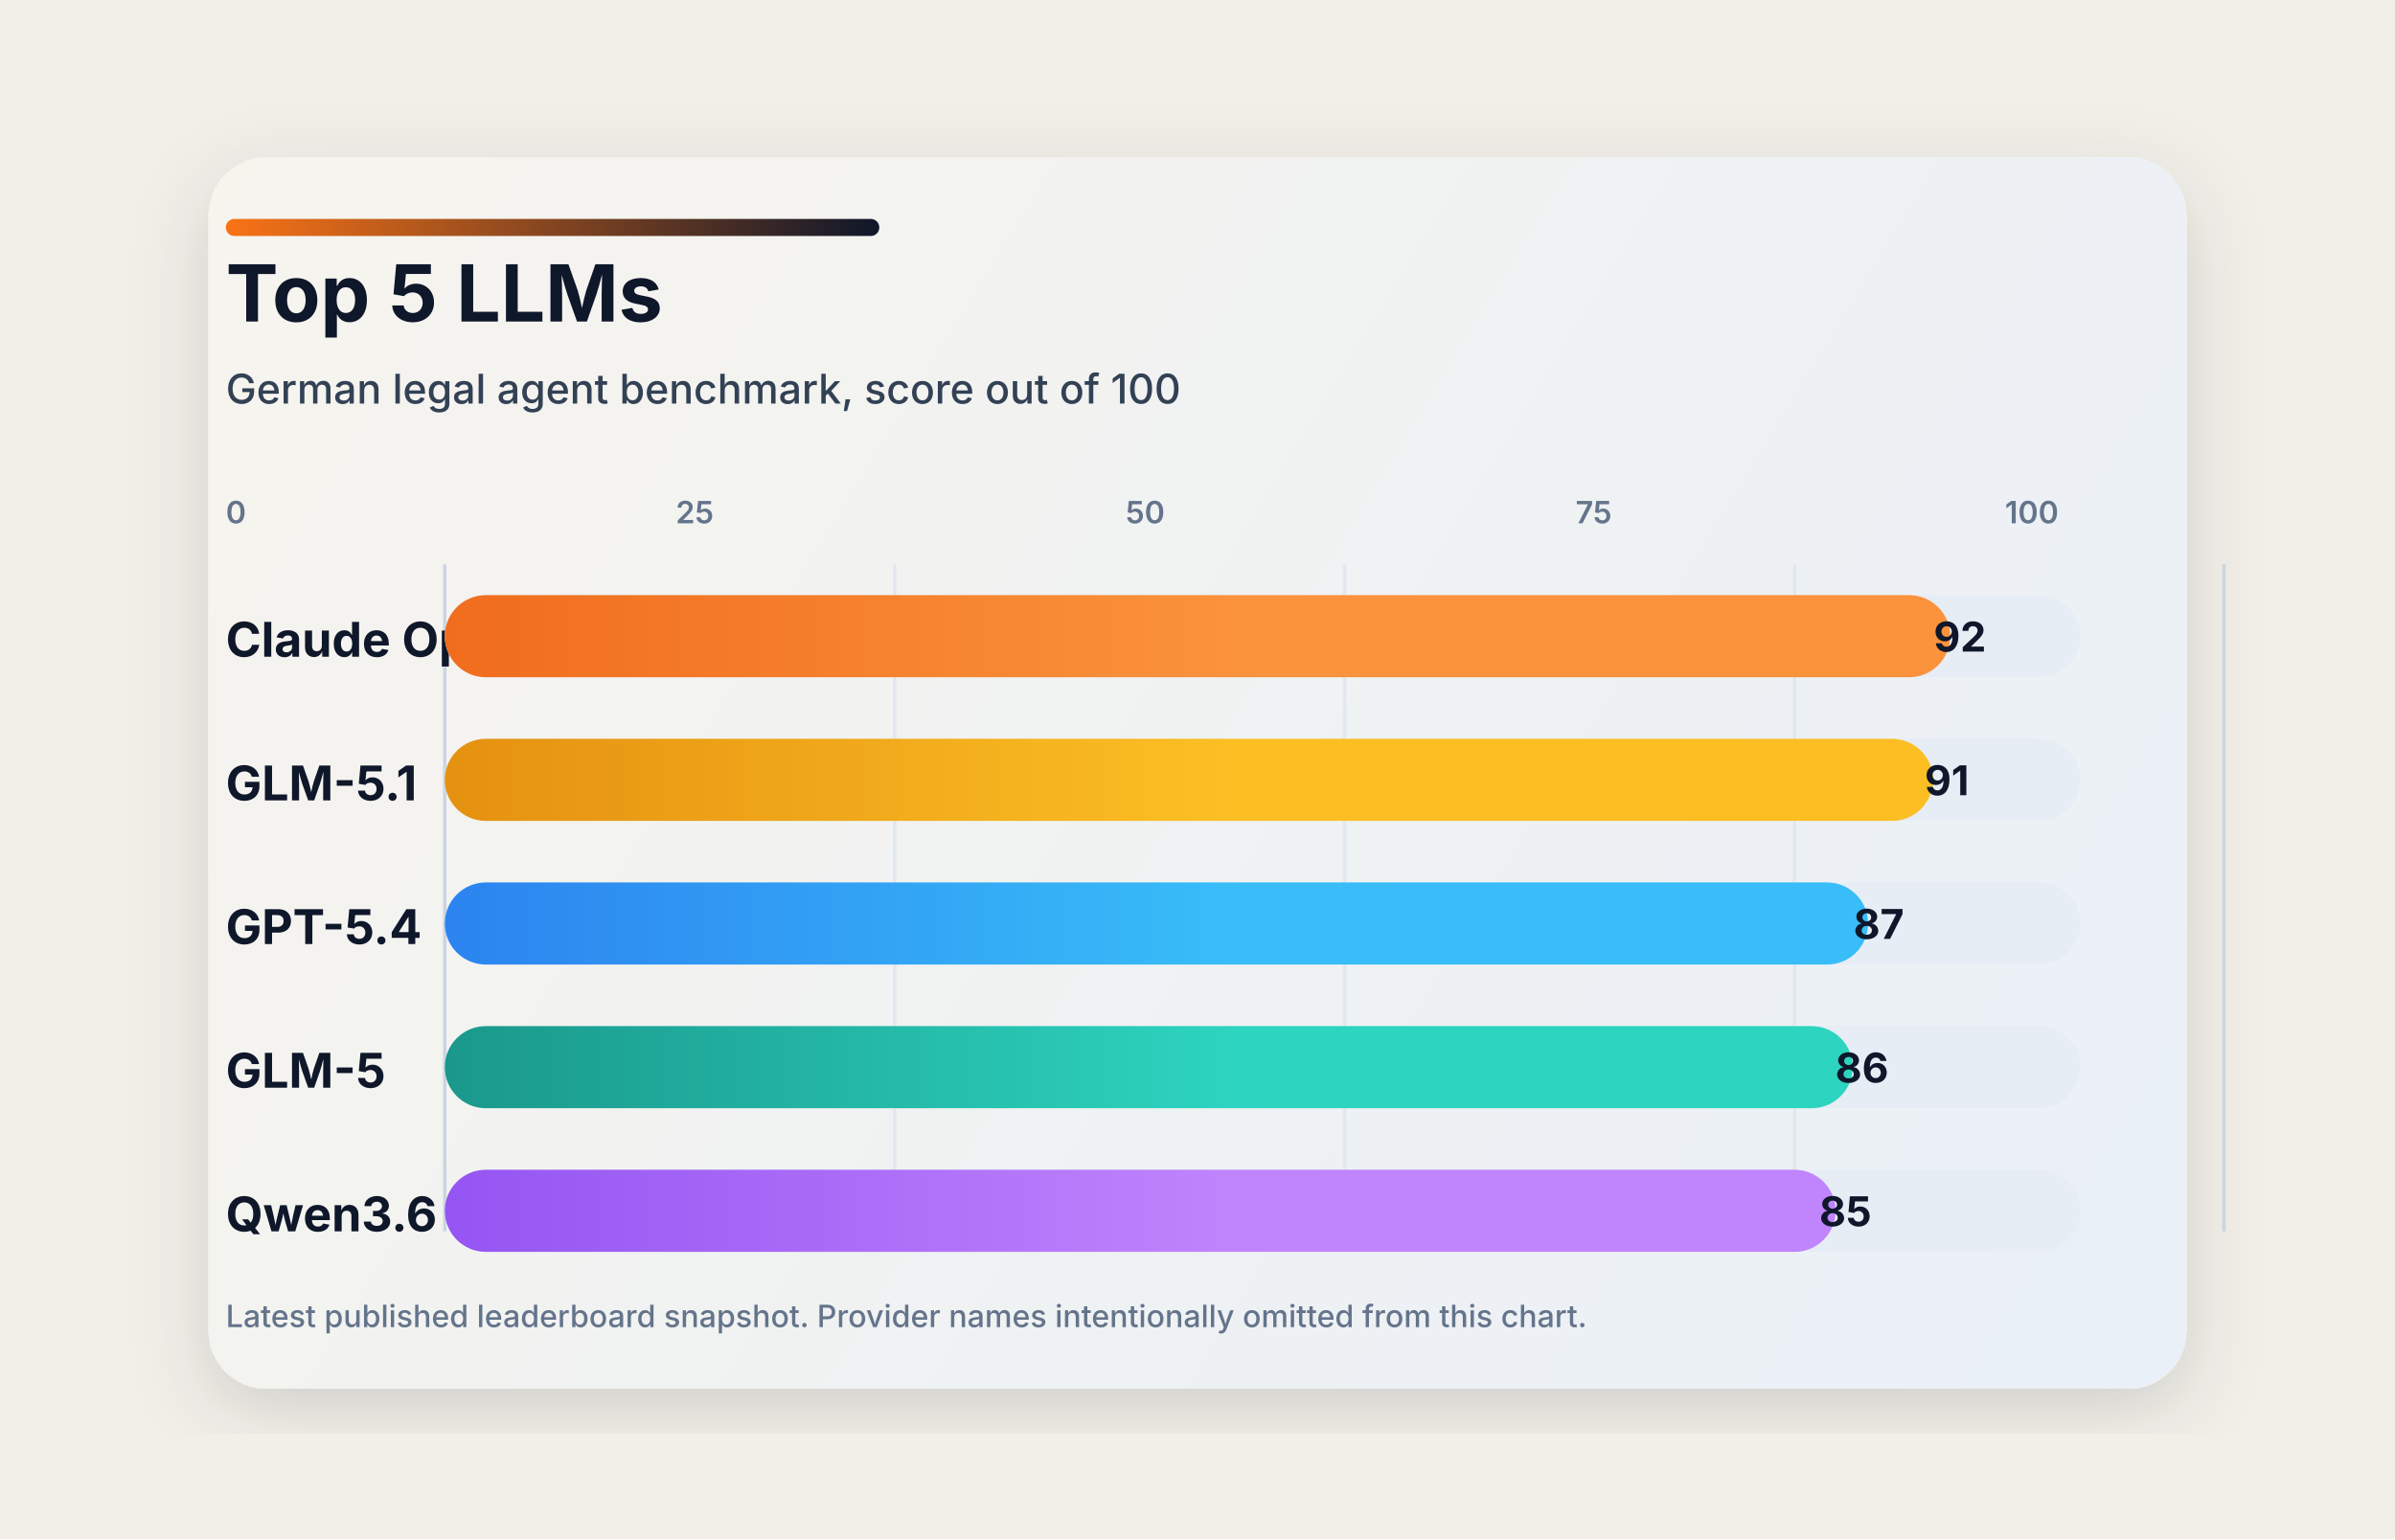
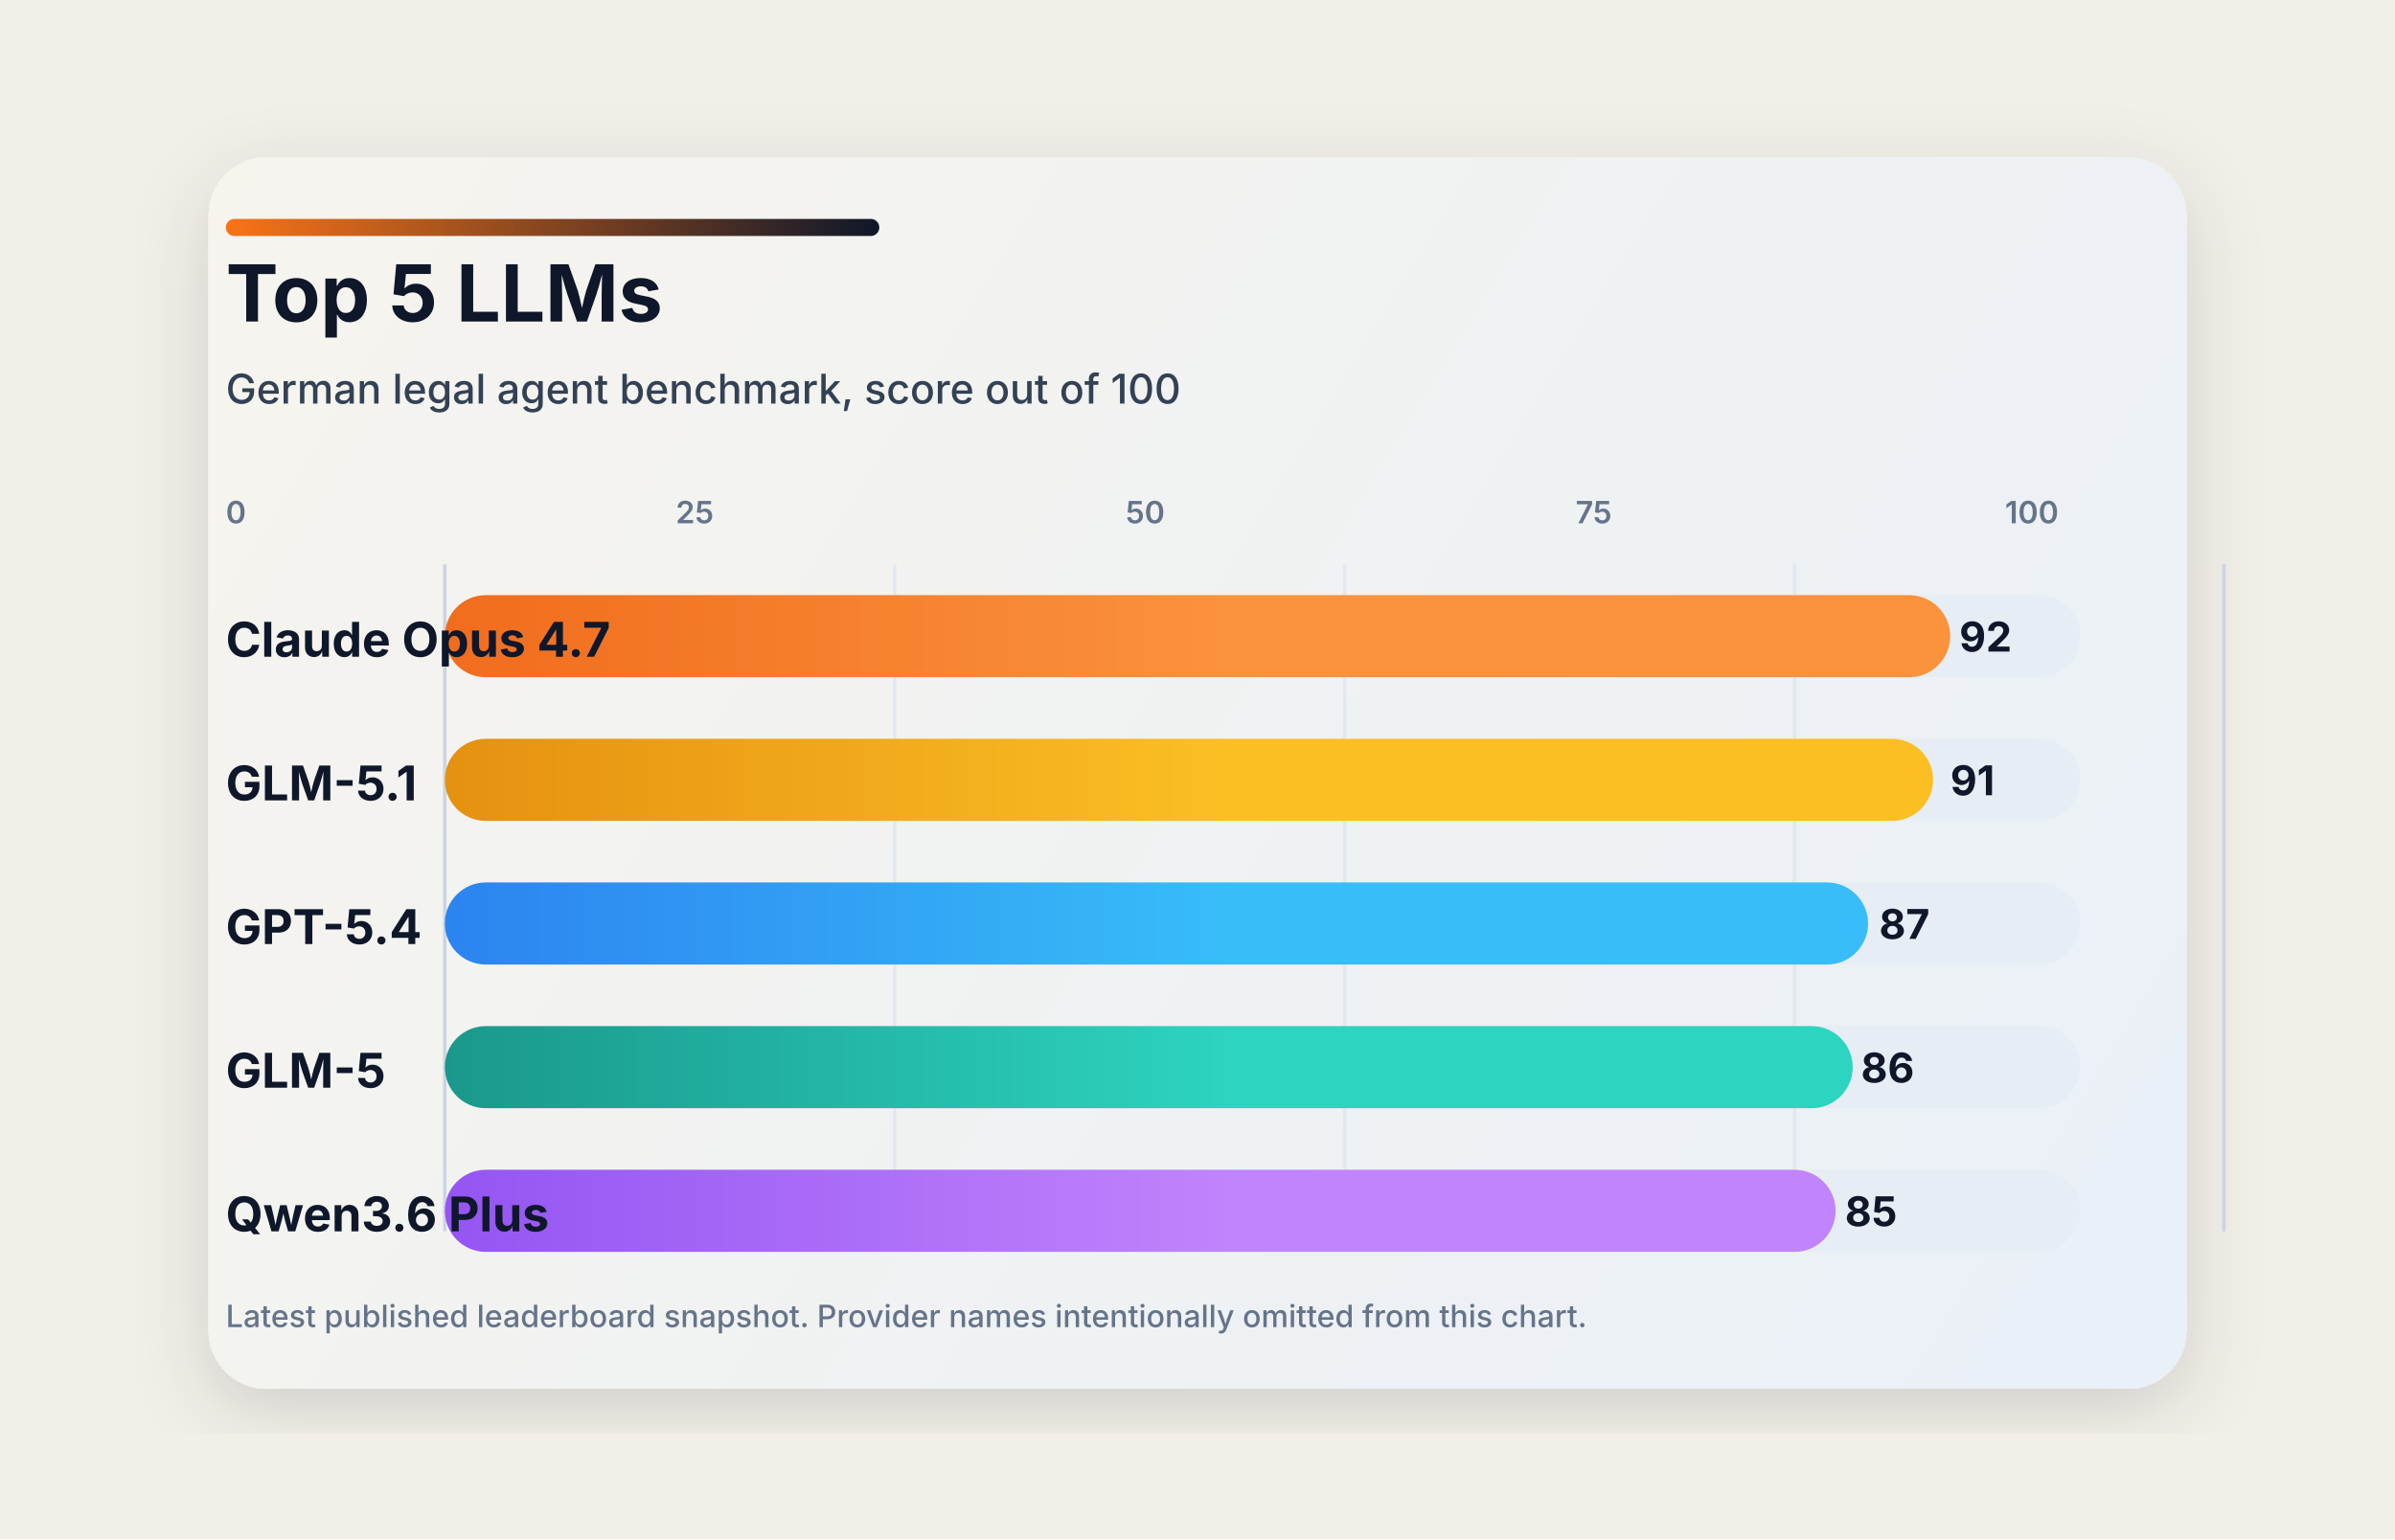
<svg xmlns="http://www.w3.org/2000/svg" width="1400" height="900" viewBox="0 0 1400 900" fill="none" role="img" aria-labelledby="title desc">
  <defs>
    <linearGradient id="bg" x1="88" y1="74" x2="1316" y2="826" gradientUnits="userSpaceOnUse">
      <stop stop-color="#F7F4ED" />
      <stop offset="1" stop-color="#E9F0F8" />
    </linearGradient>
    <linearGradient id="headline" x1="132" y1="146" x2="514" y2="146" gradientUnits="userSpaceOnUse">
      <stop stop-color="#F97316" />
      <stop offset="1" stop-color="#0F172A" />
    </linearGradient>
    <linearGradient id="bar1" x1="0" y1="0" x2="720" y2="0" gradientUnits="userSpaceOnUse">
      <stop stop-color="#EA580C" />
      <stop offset="1" stop-color="#FB923C" />
    </linearGradient>
    <linearGradient id="bar2" x1="0" y1="0" x2="720" y2="0" gradientUnits="userSpaceOnUse">
      <stop stop-color="#D97706" />
      <stop offset="1" stop-color="#FBBF24" />
    </linearGradient>
    <linearGradient id="bar3" x1="0" y1="0" x2="720" y2="0" gradientUnits="userSpaceOnUse">
      <stop stop-color="#2563EB" />
      <stop offset="1" stop-color="#38BDF8" />
    </linearGradient>
    <linearGradient id="bar4" x1="0" y1="0" x2="720" y2="0" gradientUnits="userSpaceOnUse">
      <stop stop-color="#0F766E" />
      <stop offset="1" stop-color="#2DD4BF" />
    </linearGradient>
    <linearGradient id="bar5" x1="0" y1="0" x2="720" y2="0" gradientUnits="userSpaceOnUse">
      <stop stop-color="#7C3AED" />
      <stop offset="1" stop-color="#C084FC" />
    </linearGradient>
    <filter id="shadow" x="78" y="62" width="1244" height="776" filterUnits="userSpaceOnUse" color-interpolation-filters="sRGB">
      <feFlood flood-opacity="0" result="BackgroundImageFix" />
      <feColorMatrix in="SourceAlpha" type="matrix" values="0 0 0 0 0 0 0 0 0 0 0 0 0 0 0 0 0 0 127 0" result="hardAlpha" />
      <feOffset dy="14" />
      <feGaussianBlur stdDeviation="22" />
      <feComposite in2="hardAlpha" operator="out" />
      <feColorMatrix type="matrix" values="0 0 0 0 0.059 0 0 0 0 0.09 0 0 0 0 0.165 0 0 0 0.15 0" />
      <feBlend mode="normal" in2="BackgroundImageFix" result="effect1_dropShadow_1_1" />
      <feBlend mode="normal" in="SourceGraphic" in2="effect1_dropShadow_1_1" result="shape" />
    </filter>
  </defs>
  <rect width="1400" height="900" fill="#F2EFE8" />
  <g filter="url(#shadow)">
    <rect x="122" y="92" width="1156" height="720" rx="34" fill="url(#bg)" />
  </g>
  <rect x="132" y="128" width="382" height="10" rx="5" fill="url(#headline)" />
  <text x="132" y="188" fill="#0F172A" font-family="system-ui, -apple-system, BlinkMacSystemFont, 'Segoe UI', sans-serif" font-size="46" font-weight="700">Top 5 LLMs</text>
  <text x="132" y="236" fill="#334155" font-family="system-ui, -apple-system, BlinkMacSystemFont, 'Segoe UI', sans-serif" font-size="24" font-weight="500">German legal agent benchmark, score out of 100</text>
  <text x="132" y="306" fill="#64748B" font-family="system-ui, -apple-system, BlinkMacSystemFont, 'Segoe UI', sans-serif" font-size="18" font-weight="600">0</text>
  <text x="395" y="306" fill="#64748B" font-family="system-ui, -apple-system, BlinkMacSystemFont, 'Segoe UI', sans-serif" font-size="18" font-weight="600">25</text>
  <text x="658" y="306" fill="#64748B" font-family="system-ui, -apple-system, BlinkMacSystemFont, 'Segoe UI', sans-serif" font-size="18" font-weight="600">50</text>
  <text x="921" y="306" fill="#64748B" font-family="system-ui, -apple-system, BlinkMacSystemFont, 'Segoe UI', sans-serif" font-size="18" font-weight="600">75</text>
  <text x="1172" y="306" fill="#64748B" font-family="system-ui, -apple-system, BlinkMacSystemFont, 'Segoe UI', sans-serif" font-size="18" font-weight="600">100</text>
  <line x1="260" y1="330" x2="260" y2="720" stroke="#CBD5E1" stroke-width="2" />
  <line x1="523" y1="330" x2="523" y2="720" stroke="#E2E8F0" stroke-width="2" />
  <line x1="786" y1="330" x2="786" y2="720" stroke="#E2E8F0" stroke-width="2" />
  <line x1="1049" y1="330" x2="1049" y2="720" stroke="#E2E8F0" stroke-width="2" />
  <line x1="1300" y1="330" x2="1300" y2="720" stroke="#CBD5E1" stroke-width="2" />
-   <text x="132" y="384" fill="#0F172A" font-family="system-ui, -apple-system, BlinkMacSystemFont, 'Segoe UI', sans-serif" font-size="28" font-weight="650">Claude Opus 4.7</text>
  <rect x="260" y="348" width="956" height="48" rx="24" fill="#E7EDF5" />
  <rect x="260" y="348" width="880" height="48" rx="24" fill="url(#bar1)" />
-   <text x="1161" y="381" text-anchor="end" fill="#0F172A" font-family="system-ui, -apple-system, BlinkMacSystemFont, 'Segoe UI', sans-serif" font-size="24" font-weight="700">92</text>
-   <text x="132" y="468" fill="#0F172A" font-family="system-ui, -apple-system, BlinkMacSystemFont, 'Segoe UI', sans-serif" font-size="28" font-weight="650">GLM-5.1</text>
+   <text x="132" y="384" fill="#0F172A" font-family="system-ui, -apple-system, BlinkMacSystemFont, 'Segoe UI', sans-serif" font-size="28" font-weight="650">Claude Opus 4.7</text>
+   <text x="1176" y="381" text-anchor="end" fill="#0F172A" font-family="system-ui, -apple-system, BlinkMacSystemFont, 'Segoe UI', sans-serif" font-size="24" font-weight="700">92</text>
  <rect x="260" y="432" width="956" height="48" rx="24" fill="#E7EDF5" />
  <rect x="260" y="432" width="870" height="48" rx="24" fill="url(#bar2)" />
-   <text x="1151" y="465" text-anchor="end" fill="#0F172A" font-family="system-ui, -apple-system, BlinkMacSystemFont, 'Segoe UI', sans-serif" font-size="24" font-weight="700">91</text>
-   <text x="132" y="552" fill="#0F172A" font-family="system-ui, -apple-system, BlinkMacSystemFont, 'Segoe UI', sans-serif" font-size="28" font-weight="650">GPT-5.4</text>
+   <text x="132" y="468" fill="#0F172A" font-family="system-ui, -apple-system, BlinkMacSystemFont, 'Segoe UI', sans-serif" font-size="28" font-weight="650">GLM-5.1</text>
+   <text x="1166" y="465" text-anchor="end" fill="#0F172A" font-family="system-ui, -apple-system, BlinkMacSystemFont, 'Segoe UI', sans-serif" font-size="24" font-weight="700">91</text>
  <rect x="260" y="516" width="956" height="48" rx="24" fill="#E7EDF5" />
  <rect x="260" y="516" width="832" height="48" rx="24" fill="url(#bar3)" />
-   <text x="1113" y="549" text-anchor="end" fill="#0F172A" font-family="system-ui, -apple-system, BlinkMacSystemFont, 'Segoe UI', sans-serif" font-size="24" font-weight="700">87</text>
-   <text x="132" y="636" fill="#0F172A" font-family="system-ui, -apple-system, BlinkMacSystemFont, 'Segoe UI', sans-serif" font-size="28" font-weight="650">GLM-5</text>
+   <text x="132" y="552" fill="#0F172A" font-family="system-ui, -apple-system, BlinkMacSystemFont, 'Segoe UI', sans-serif" font-size="28" font-weight="650">GPT-5.4</text>
+   <text x="1128" y="549" text-anchor="end" fill="#0F172A" font-family="system-ui, -apple-system, BlinkMacSystemFont, 'Segoe UI', sans-serif" font-size="24" font-weight="700">87</text>
  <rect x="260" y="600" width="956" height="48" rx="24" fill="#E7EDF5" />
  <rect x="260" y="600" width="823" height="48" rx="24" fill="url(#bar4)" />
-   <text x="1104" y="633" text-anchor="end" fill="#0F172A" font-family="system-ui, -apple-system, BlinkMacSystemFont, 'Segoe UI', sans-serif" font-size="24" font-weight="700">86</text>
-   <text x="132" y="720" fill="#0F172A" font-family="system-ui, -apple-system, BlinkMacSystemFont, 'Segoe UI', sans-serif" font-size="28" font-weight="650">Qwen3.6 Plus</text>
+   <text x="132" y="636" fill="#0F172A" font-family="system-ui, -apple-system, BlinkMacSystemFont, 'Segoe UI', sans-serif" font-size="28" font-weight="650">GLM-5</text>
+   <text x="1119" y="633" text-anchor="end" fill="#0F172A" font-family="system-ui, -apple-system, BlinkMacSystemFont, 'Segoe UI', sans-serif" font-size="24" font-weight="700">86</text>
  <rect x="260" y="684" width="956" height="48" rx="24" fill="#E7EDF5" />
  <rect x="260" y="684" width="813" height="48" rx="24" fill="url(#bar5)" />
-   <text x="1094" y="717" text-anchor="end" fill="#0F172A" font-family="system-ui, -apple-system, BlinkMacSystemFont, 'Segoe UI', sans-serif" font-size="24" font-weight="700">85</text>
+   <text x="132" y="720" fill="#0F172A" font-family="system-ui, -apple-system, BlinkMacSystemFont, 'Segoe UI', sans-serif" font-size="28" font-weight="650">Qwen3.6 Plus</text>
+   <text x="1109" y="717" text-anchor="end" fill="#0F172A" font-family="system-ui, -apple-system, BlinkMacSystemFont, 'Segoe UI', sans-serif" font-size="24" font-weight="700">85</text>
  <text x="132" y="776" fill="#64748B" font-family="system-ui, -apple-system, BlinkMacSystemFont, 'Segoe UI', sans-serif" font-size="18" font-weight="500">Latest published leaderboard snapshot. Provider names intentionally omitted from this chart.</text>
</svg>
